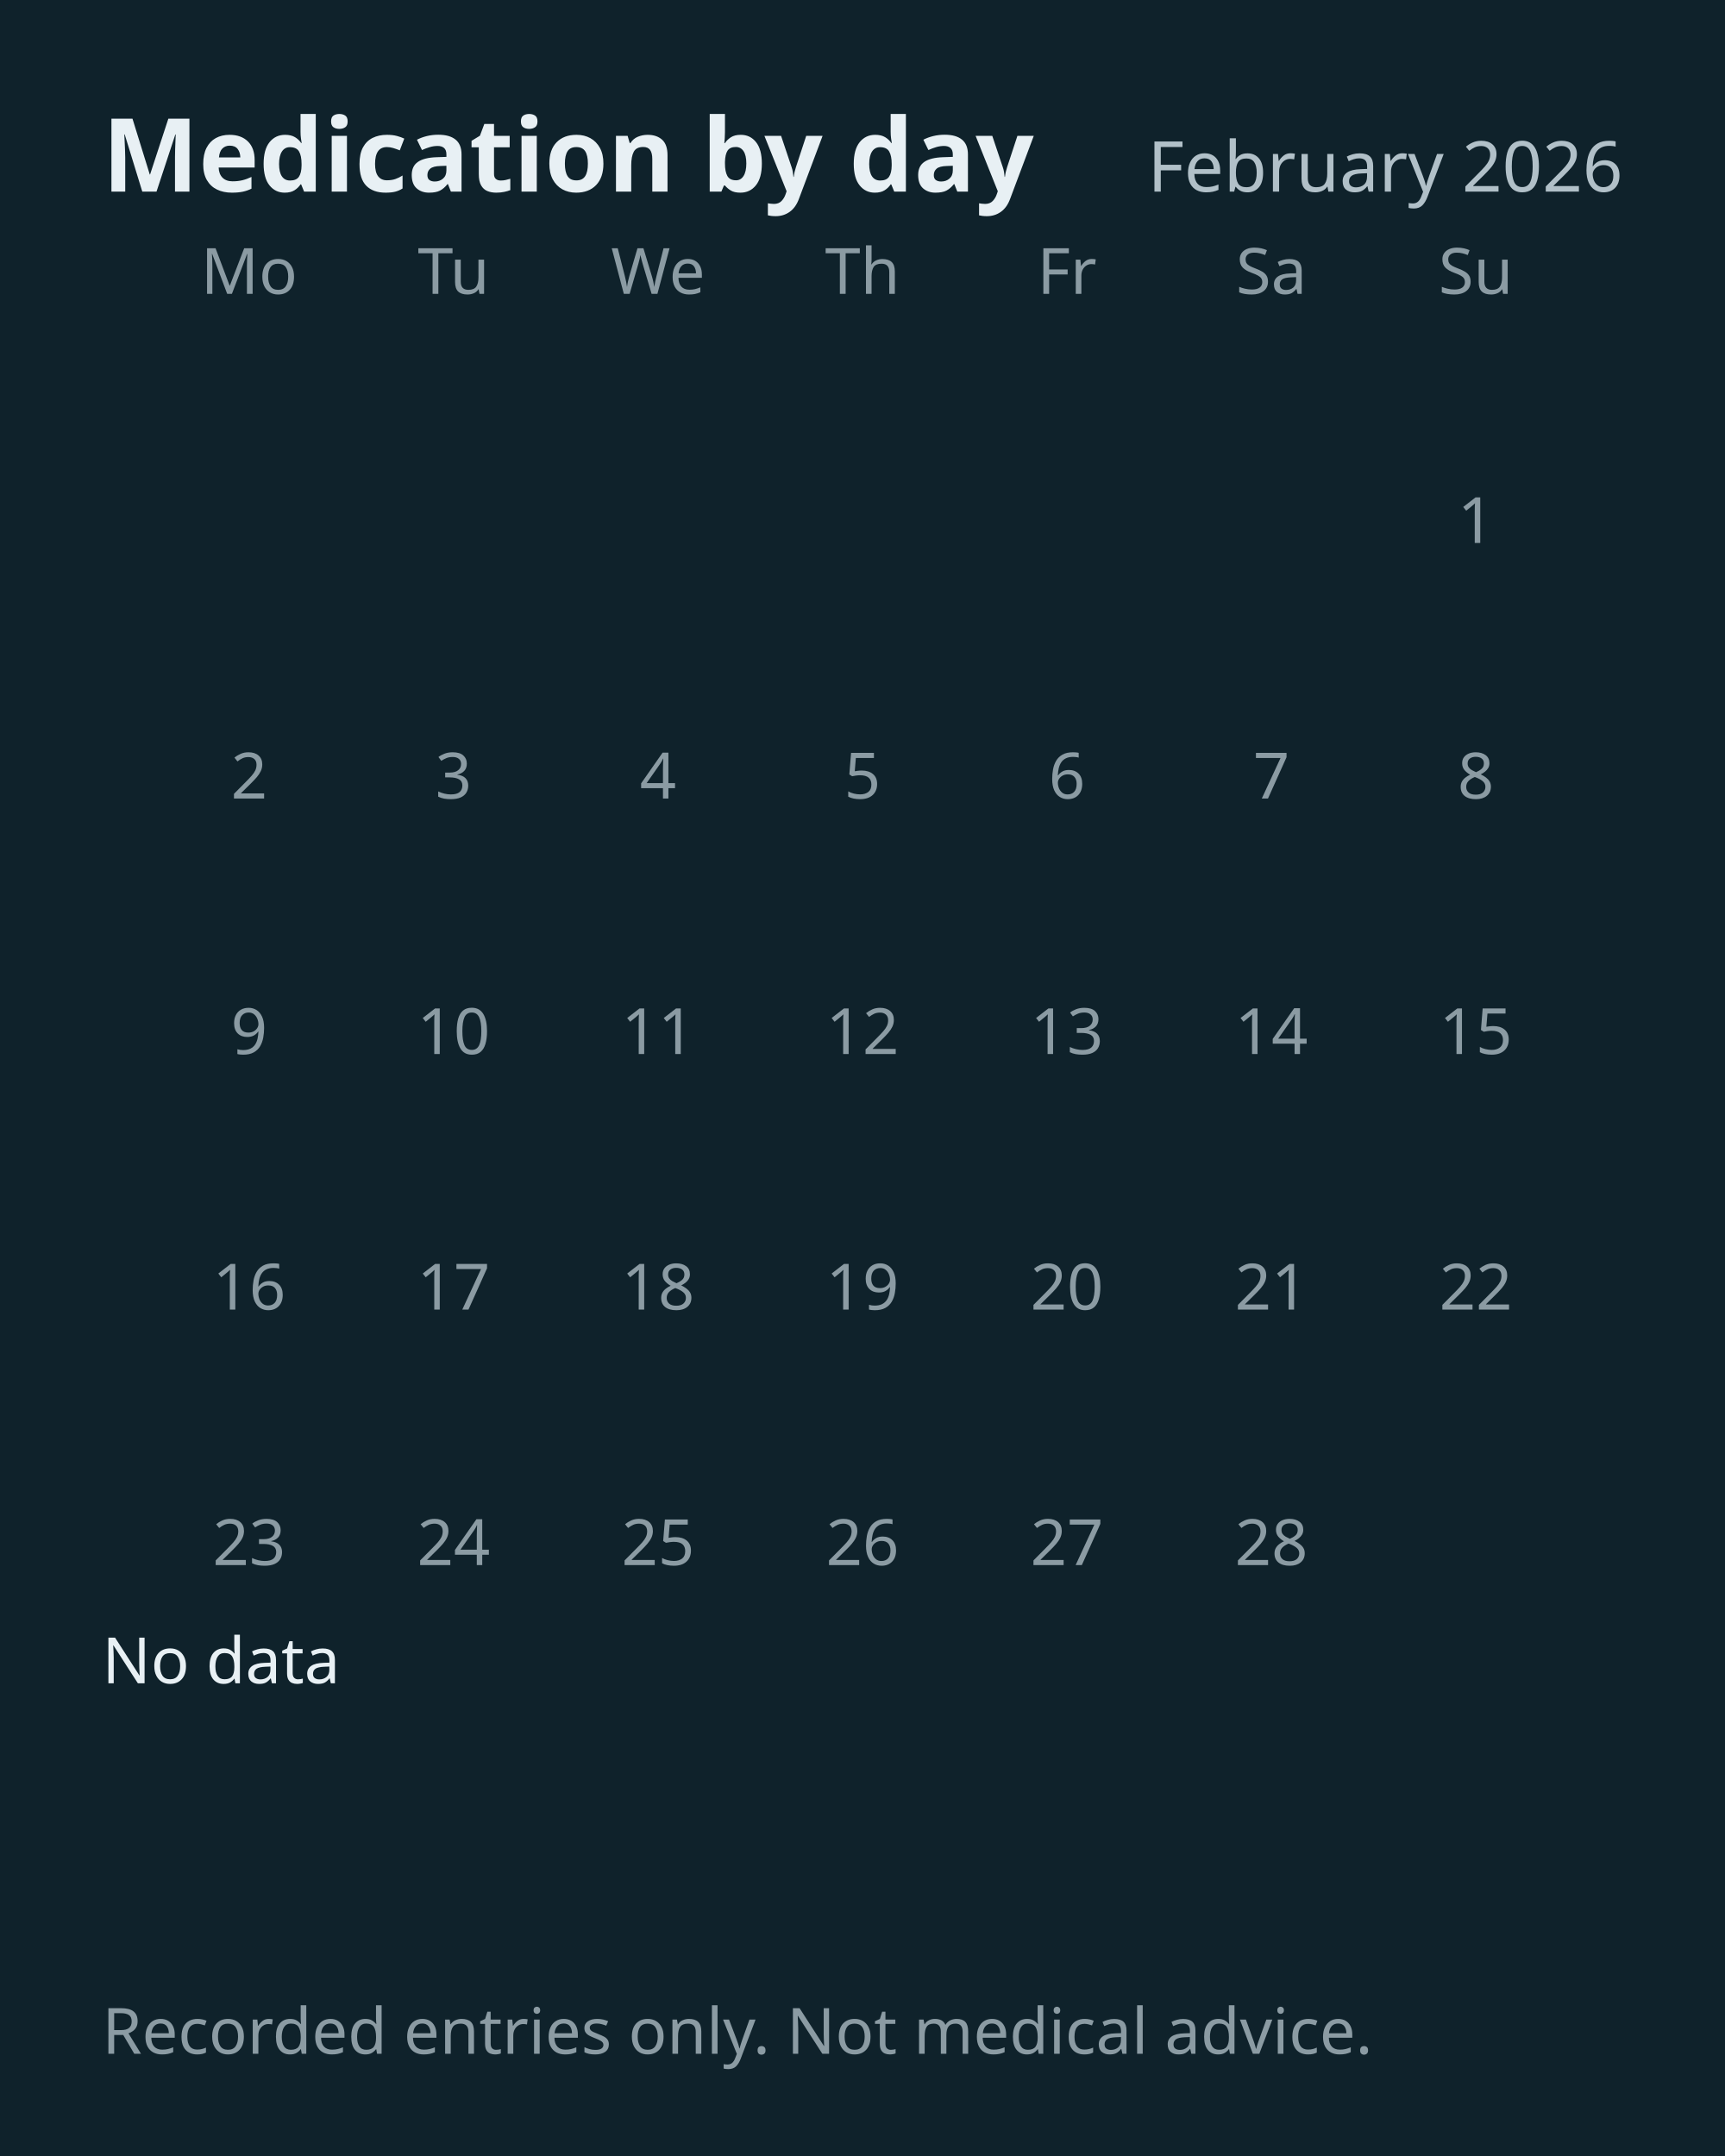
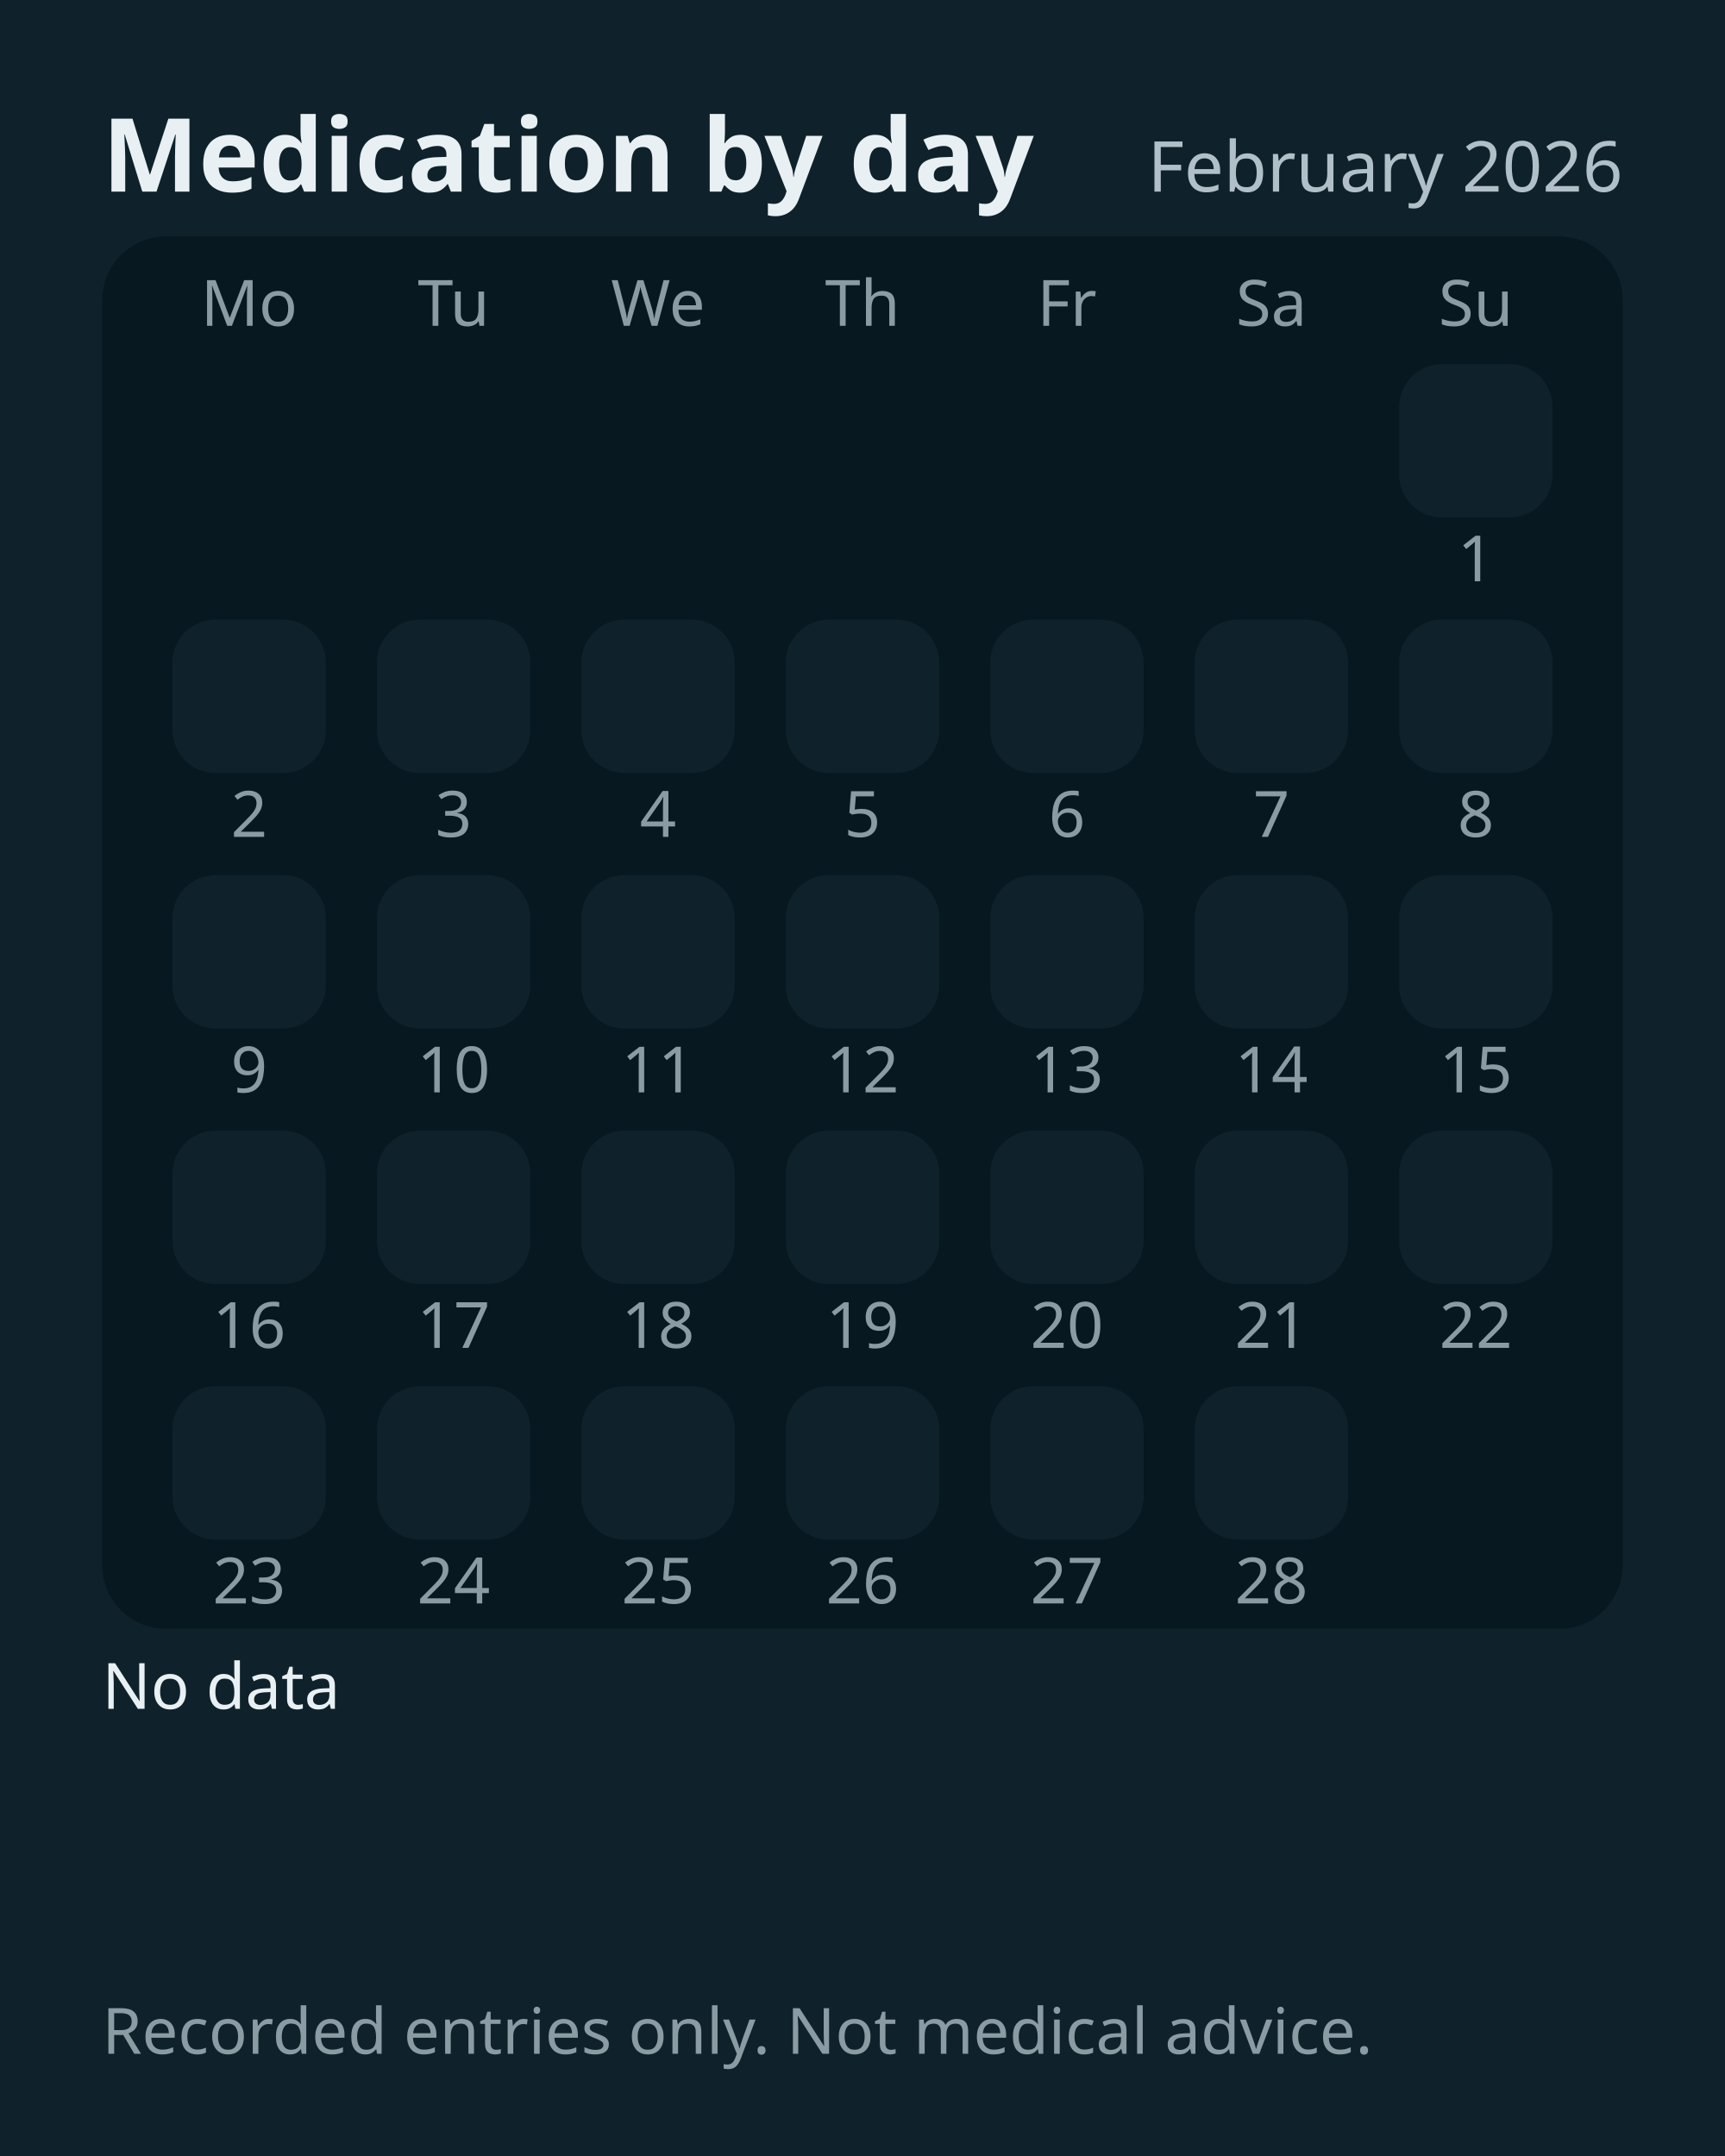
<svg xmlns="http://www.w3.org/2000/svg" width="1080" height="1350" viewBox="0 0 1080 1350">
  <rect width="1080" height="1350" fill="#0f222b" />
  <text x="64" y="120" font-family="Geologica" font-weight="600" font-size="64" fill="#e8f0f4">Medication by day</text>
  <text x="1016" y="120" font-family="IBM Plex Sans" font-weight="500" font-size="44" fill="#b1c0c8" text-anchor="end">February 2026</text>
-   <text x="156" y="184" font-family="IBM Plex Sans" font-weight="500" font-size="40" fill="#8b9ba3" text-anchor="middle">Mo</text>
-   <text x="284" y="184" font-family="IBM Plex Sans" font-weight="500" font-size="40" fill="#8b9ba3" text-anchor="middle">Tu</text>
-   <text x="412" y="184" font-family="IBM Plex Sans" font-weight="500" font-size="40" fill="#8b9ba3" text-anchor="middle">We</text>
-   <text x="540" y="184" font-family="IBM Plex Sans" font-weight="500" font-size="40" fill="#8b9ba3" text-anchor="middle">Th</text>
-   <text x="668" y="184" font-family="IBM Plex Sans" font-weight="500" font-size="40" fill="#8b9ba3" text-anchor="middle">Fr</text>
-   <text x="796" y="184" font-family="IBM Plex Sans" font-weight="500" font-size="40" fill="#8b9ba3" text-anchor="middle">Sa</text>
-   <text x="924" y="184" font-family="IBM Plex Sans" font-weight="500" font-size="40" fill="#8b9ba3" text-anchor="middle">Su</text>
-   <text x="924" y="340" font-family="IBM Plex Sans" font-weight="500" font-size="40" fill="#8b9ba3" text-anchor="middle">1</text>
-   <text x="156" y="500" font-family="IBM Plex Sans" font-weight="500" font-size="40" fill="#8b9ba3" text-anchor="middle">2</text>
-   <text x="284" y="500" font-family="IBM Plex Sans" font-weight="500" font-size="40" fill="#8b9ba3" text-anchor="middle">3</text>
-   <text x="412" y="500" font-family="IBM Plex Sans" font-weight="500" font-size="40" fill="#8b9ba3" text-anchor="middle">4</text>
-   <text x="540" y="500" font-family="IBM Plex Sans" font-weight="500" font-size="40" fill="#8b9ba3" text-anchor="middle">5</text>
-   <text x="668" y="500" font-family="IBM Plex Sans" font-weight="500" font-size="40" fill="#8b9ba3" text-anchor="middle">6</text>
-   <text x="796" y="500" font-family="IBM Plex Sans" font-weight="500" font-size="40" fill="#8b9ba3" text-anchor="middle">7</text>
-   <text x="924" y="500" font-family="IBM Plex Sans" font-weight="500" font-size="40" fill="#8b9ba3" text-anchor="middle">8</text>
-   <text x="156" y="660" font-family="IBM Plex Sans" font-weight="500" font-size="40" fill="#8b9ba3" text-anchor="middle">9</text>
-   <text x="284" y="660" font-family="IBM Plex Sans" font-weight="500" font-size="40" fill="#8b9ba3" text-anchor="middle">10</text>
-   <text x="412" y="660" font-family="IBM Plex Sans" font-weight="500" font-size="40" fill="#8b9ba3" text-anchor="middle">11</text>
-   <text x="540" y="660" font-family="IBM Plex Sans" font-weight="500" font-size="40" fill="#8b9ba3" text-anchor="middle">12</text>
-   <text x="668" y="660" font-family="IBM Plex Sans" font-weight="500" font-size="40" fill="#8b9ba3" text-anchor="middle">13</text>
-   <text x="796" y="660" font-family="IBM Plex Sans" font-weight="500" font-size="40" fill="#8b9ba3" text-anchor="middle">14</text>
-   <text x="924" y="660" font-family="IBM Plex Sans" font-weight="500" font-size="40" fill="#8b9ba3" text-anchor="middle">15</text>
-   <text x="156" y="820" font-family="IBM Plex Sans" font-weight="500" font-size="40" fill="#8b9ba3" text-anchor="middle">16</text>
-   <text x="284" y="820" font-family="IBM Plex Sans" font-weight="500" font-size="40" fill="#8b9ba3" text-anchor="middle">17</text>
-   <text x="412" y="820" font-family="IBM Plex Sans" font-weight="500" font-size="40" fill="#8b9ba3" text-anchor="middle">18</text>
-   <text x="540" y="820" font-family="IBM Plex Sans" font-weight="500" font-size="40" fill="#8b9ba3" text-anchor="middle">19</text>
-   <text x="668" y="820" font-family="IBM Plex Sans" font-weight="500" font-size="40" fill="#8b9ba3" text-anchor="middle">20</text>
-   <text x="796" y="820" font-family="IBM Plex Sans" font-weight="500" font-size="40" fill="#8b9ba3" text-anchor="middle">21</text>
-   <text x="924" y="820" font-family="IBM Plex Sans" font-weight="500" font-size="40" fill="#8b9ba3" text-anchor="middle">22</text>
-   <text x="156" y="980" font-family="IBM Plex Sans" font-weight="500" font-size="40" fill="#8b9ba3" text-anchor="middle">23</text>
-   <text x="284" y="980" font-family="IBM Plex Sans" font-weight="500" font-size="40" fill="#8b9ba3" text-anchor="middle">24</text>
-   <text x="412" y="980" font-family="IBM Plex Sans" font-weight="500" font-size="40" fill="#8b9ba3" text-anchor="middle">25</text>
-   <text x="540" y="980" font-family="IBM Plex Sans" font-weight="500" font-size="40" fill="#8b9ba3" text-anchor="middle">26</text>
-   <text x="668" y="980" font-family="IBM Plex Sans" font-weight="500" font-size="40" fill="#8b9ba3" text-anchor="middle">27</text>
-   <text x="796" y="980" font-family="IBM Plex Sans" font-weight="500" font-size="40" fill="#8b9ba3" text-anchor="middle">28</text>
-   <text x="64" y="1054" font-family="IBM Plex Sans" font-weight="500" font-size="40" fill="#e8f0f4">No data</text>
+   <rect x="64" y="148" width="952" height="872" rx="40" fill="#071820" />
+   <text x="156" y="204" font-family="IBM Plex Sans" font-weight="500" font-size="40" fill="#8b9ba3" text-anchor="middle">Mo</text>
+   <text x="284" y="204" font-family="IBM Plex Sans" font-weight="500" font-size="40" fill="#8b9ba3" text-anchor="middle">Tu</text>
+   <text x="412" y="204" font-family="IBM Plex Sans" font-weight="500" font-size="40" fill="#8b9ba3" text-anchor="middle">We</text>
+   <text x="540" y="204" font-family="IBM Plex Sans" font-weight="500" font-size="40" fill="#8b9ba3" text-anchor="middle">Th</text>
+   <text x="668" y="204" font-family="IBM Plex Sans" font-weight="500" font-size="40" fill="#8b9ba3" text-anchor="middle">Fr</text>
+   <text x="796" y="204" font-family="IBM Plex Sans" font-weight="500" font-size="40" fill="#8b9ba3" text-anchor="middle">Sa</text>
+   <text x="924" y="204" font-family="IBM Plex Sans" font-weight="500" font-size="40" fill="#8b9ba3" text-anchor="middle">Su</text>
+   <g>
+     <rect x="876" y="228" width="96" height="96" rx="26.88" fill="#0f222b" />
+   </g>
+   <text x="924" y="364" font-family="IBM Plex Sans" font-weight="500" font-size="40" fill="#8b9ba3" text-anchor="middle">1</text>
+   <g>
+     <rect x="108" y="388" width="96" height="96" rx="26.88" fill="#0f222b" />
+   </g>
+   <text x="156" y="524" font-family="IBM Plex Sans" font-weight="500" font-size="40" fill="#8b9ba3" text-anchor="middle">2</text>
+   <g>
+     <rect x="236" y="388" width="96" height="96" rx="26.88" fill="#0f222b" />
+   </g>
+   <text x="284" y="524" font-family="IBM Plex Sans" font-weight="500" font-size="40" fill="#8b9ba3" text-anchor="middle">3</text>
+   <g>
+     <rect x="364" y="388" width="96" height="96" rx="26.88" fill="#0f222b" />
+   </g>
+   <text x="412" y="524" font-family="IBM Plex Sans" font-weight="500" font-size="40" fill="#8b9ba3" text-anchor="middle">4</text>
+   <g>
+     <rect x="492" y="388" width="96" height="96" rx="26.88" fill="#0f222b" />
+   </g>
+   <text x="540" y="524" font-family="IBM Plex Sans" font-weight="500" font-size="40" fill="#8b9ba3" text-anchor="middle">5</text>
+   <g>
+     <rect x="620" y="388" width="96" height="96" rx="26.88" fill="#0f222b" />
+   </g>
+   <text x="668" y="524" font-family="IBM Plex Sans" font-weight="500" font-size="40" fill="#8b9ba3" text-anchor="middle">6</text>
+   <g>
+     <rect x="748" y="388" width="96" height="96" rx="26.88" fill="#0f222b" />
+   </g>
+   <text x="796" y="524" font-family="IBM Plex Sans" font-weight="500" font-size="40" fill="#8b9ba3" text-anchor="middle">7</text>
+   <g>
+     <rect x="876" y="388" width="96" height="96" rx="26.88" fill="#0f222b" />
+   </g>
+   <text x="924" y="524" font-family="IBM Plex Sans" font-weight="500" font-size="40" fill="#8b9ba3" text-anchor="middle">8</text>
+   <g>
+     <rect x="108" y="548" width="96" height="96" rx="26.88" fill="#0f222b" />
+   </g>
+   <text x="156" y="684" font-family="IBM Plex Sans" font-weight="500" font-size="40" fill="#8b9ba3" text-anchor="middle">9</text>
+   <g>
+     <rect x="236" y="548" width="96" height="96" rx="26.88" fill="#0f222b" />
+   </g>
+   <text x="284" y="684" font-family="IBM Plex Sans" font-weight="500" font-size="40" fill="#8b9ba3" text-anchor="middle">10</text>
+   <g>
+     <rect x="364" y="548" width="96" height="96" rx="26.88" fill="#0f222b" />
+   </g>
+   <text x="412" y="684" font-family="IBM Plex Sans" font-weight="500" font-size="40" fill="#8b9ba3" text-anchor="middle">11</text>
+   <g>
+     <rect x="492" y="548" width="96" height="96" rx="26.88" fill="#0f222b" />
+   </g>
+   <text x="540" y="684" font-family="IBM Plex Sans" font-weight="500" font-size="40" fill="#8b9ba3" text-anchor="middle">12</text>
+   <g>
+     <rect x="620" y="548" width="96" height="96" rx="26.88" fill="#0f222b" />
+   </g>
+   <text x="668" y="684" font-family="IBM Plex Sans" font-weight="500" font-size="40" fill="#8b9ba3" text-anchor="middle">13</text>
+   <g>
+     <rect x="748" y="548" width="96" height="96" rx="26.88" fill="#0f222b" />
+   </g>
+   <text x="796" y="684" font-family="IBM Plex Sans" font-weight="500" font-size="40" fill="#8b9ba3" text-anchor="middle">14</text>
+   <g>
+     <rect x="876" y="548" width="96" height="96" rx="26.88" fill="#0f222b" />
+   </g>
+   <text x="924" y="684" font-family="IBM Plex Sans" font-weight="500" font-size="40" fill="#8b9ba3" text-anchor="middle">15</text>
+   <g>
+     <rect x="108" y="708" width="96" height="96" rx="26.88" fill="#0f222b" />
+   </g>
+   <text x="156" y="844" font-family="IBM Plex Sans" font-weight="500" font-size="40" fill="#8b9ba3" text-anchor="middle">16</text>
+   <g>
+     <rect x="236" y="708" width="96" height="96" rx="26.88" fill="#0f222b" />
+   </g>
+   <text x="284" y="844" font-family="IBM Plex Sans" font-weight="500" font-size="40" fill="#8b9ba3" text-anchor="middle">17</text>
+   <g>
+     <rect x="364" y="708" width="96" height="96" rx="26.88" fill="#0f222b" />
+   </g>
+   <text x="412" y="844" font-family="IBM Plex Sans" font-weight="500" font-size="40" fill="#8b9ba3" text-anchor="middle">18</text>
+   <g>
+     <rect x="492" y="708" width="96" height="96" rx="26.88" fill="#0f222b" />
+   </g>
+   <text x="540" y="844" font-family="IBM Plex Sans" font-weight="500" font-size="40" fill="#8b9ba3" text-anchor="middle">19</text>
+   <g>
+     <rect x="620" y="708" width="96" height="96" rx="26.88" fill="#0f222b" />
+   </g>
+   <text x="668" y="844" font-family="IBM Plex Sans" font-weight="500" font-size="40" fill="#8b9ba3" text-anchor="middle">20</text>
+   <g>
+     <rect x="748" y="708" width="96" height="96" rx="26.88" fill="#0f222b" />
+   </g>
+   <text x="796" y="844" font-family="IBM Plex Sans" font-weight="500" font-size="40" fill="#8b9ba3" text-anchor="middle">21</text>
+   <g>
+     <rect x="876" y="708" width="96" height="96" rx="26.88" fill="#0f222b" />
+   </g>
+   <text x="924" y="844" font-family="IBM Plex Sans" font-weight="500" font-size="40" fill="#8b9ba3" text-anchor="middle">22</text>
+   <g>
+     <rect x="108" y="868" width="96" height="96" rx="26.88" fill="#0f222b" />
+   </g>
+   <text x="156" y="1004" font-family="IBM Plex Sans" font-weight="500" font-size="40" fill="#8b9ba3" text-anchor="middle">23</text>
+   <g>
+     <rect x="236" y="868" width="96" height="96" rx="26.88" fill="#0f222b" />
+   </g>
+   <text x="284" y="1004" font-family="IBM Plex Sans" font-weight="500" font-size="40" fill="#8b9ba3" text-anchor="middle">24</text>
+   <g>
+     <rect x="364" y="868" width="96" height="96" rx="26.88" fill="#0f222b" />
+   </g>
+   <text x="412" y="1004" font-family="IBM Plex Sans" font-weight="500" font-size="40" fill="#8b9ba3" text-anchor="middle">25</text>
+   <g>
+     <rect x="492" y="868" width="96" height="96" rx="26.88" fill="#0f222b" />
+   </g>
+   <text x="540" y="1004" font-family="IBM Plex Sans" font-weight="500" font-size="40" fill="#8b9ba3" text-anchor="middle">26</text>
+   <g>
+     <rect x="620" y="868" width="96" height="96" rx="26.88" fill="#0f222b" />
+   </g>
+   <text x="668" y="1004" font-family="IBM Plex Sans" font-weight="500" font-size="40" fill="#8b9ba3" text-anchor="middle">27</text>
+   <g>
+     <rect x="748" y="868" width="96" height="96" rx="26.88" fill="#0f222b" />
+   </g>
+   <text x="796" y="1004" font-family="IBM Plex Sans" font-weight="500" font-size="40" fill="#8b9ba3" text-anchor="middle">28</text>
+   <text x="64" y="1070" font-family="IBM Plex Sans" font-weight="500" font-size="40" fill="#e8f0f4">No data</text>
  <text x="64" y="1286" font-family="IBM Plex Sans" font-weight="500" font-size="40" fill="#8b9ba3">Recorded entries only. Not medical advice.</text>
</svg>
